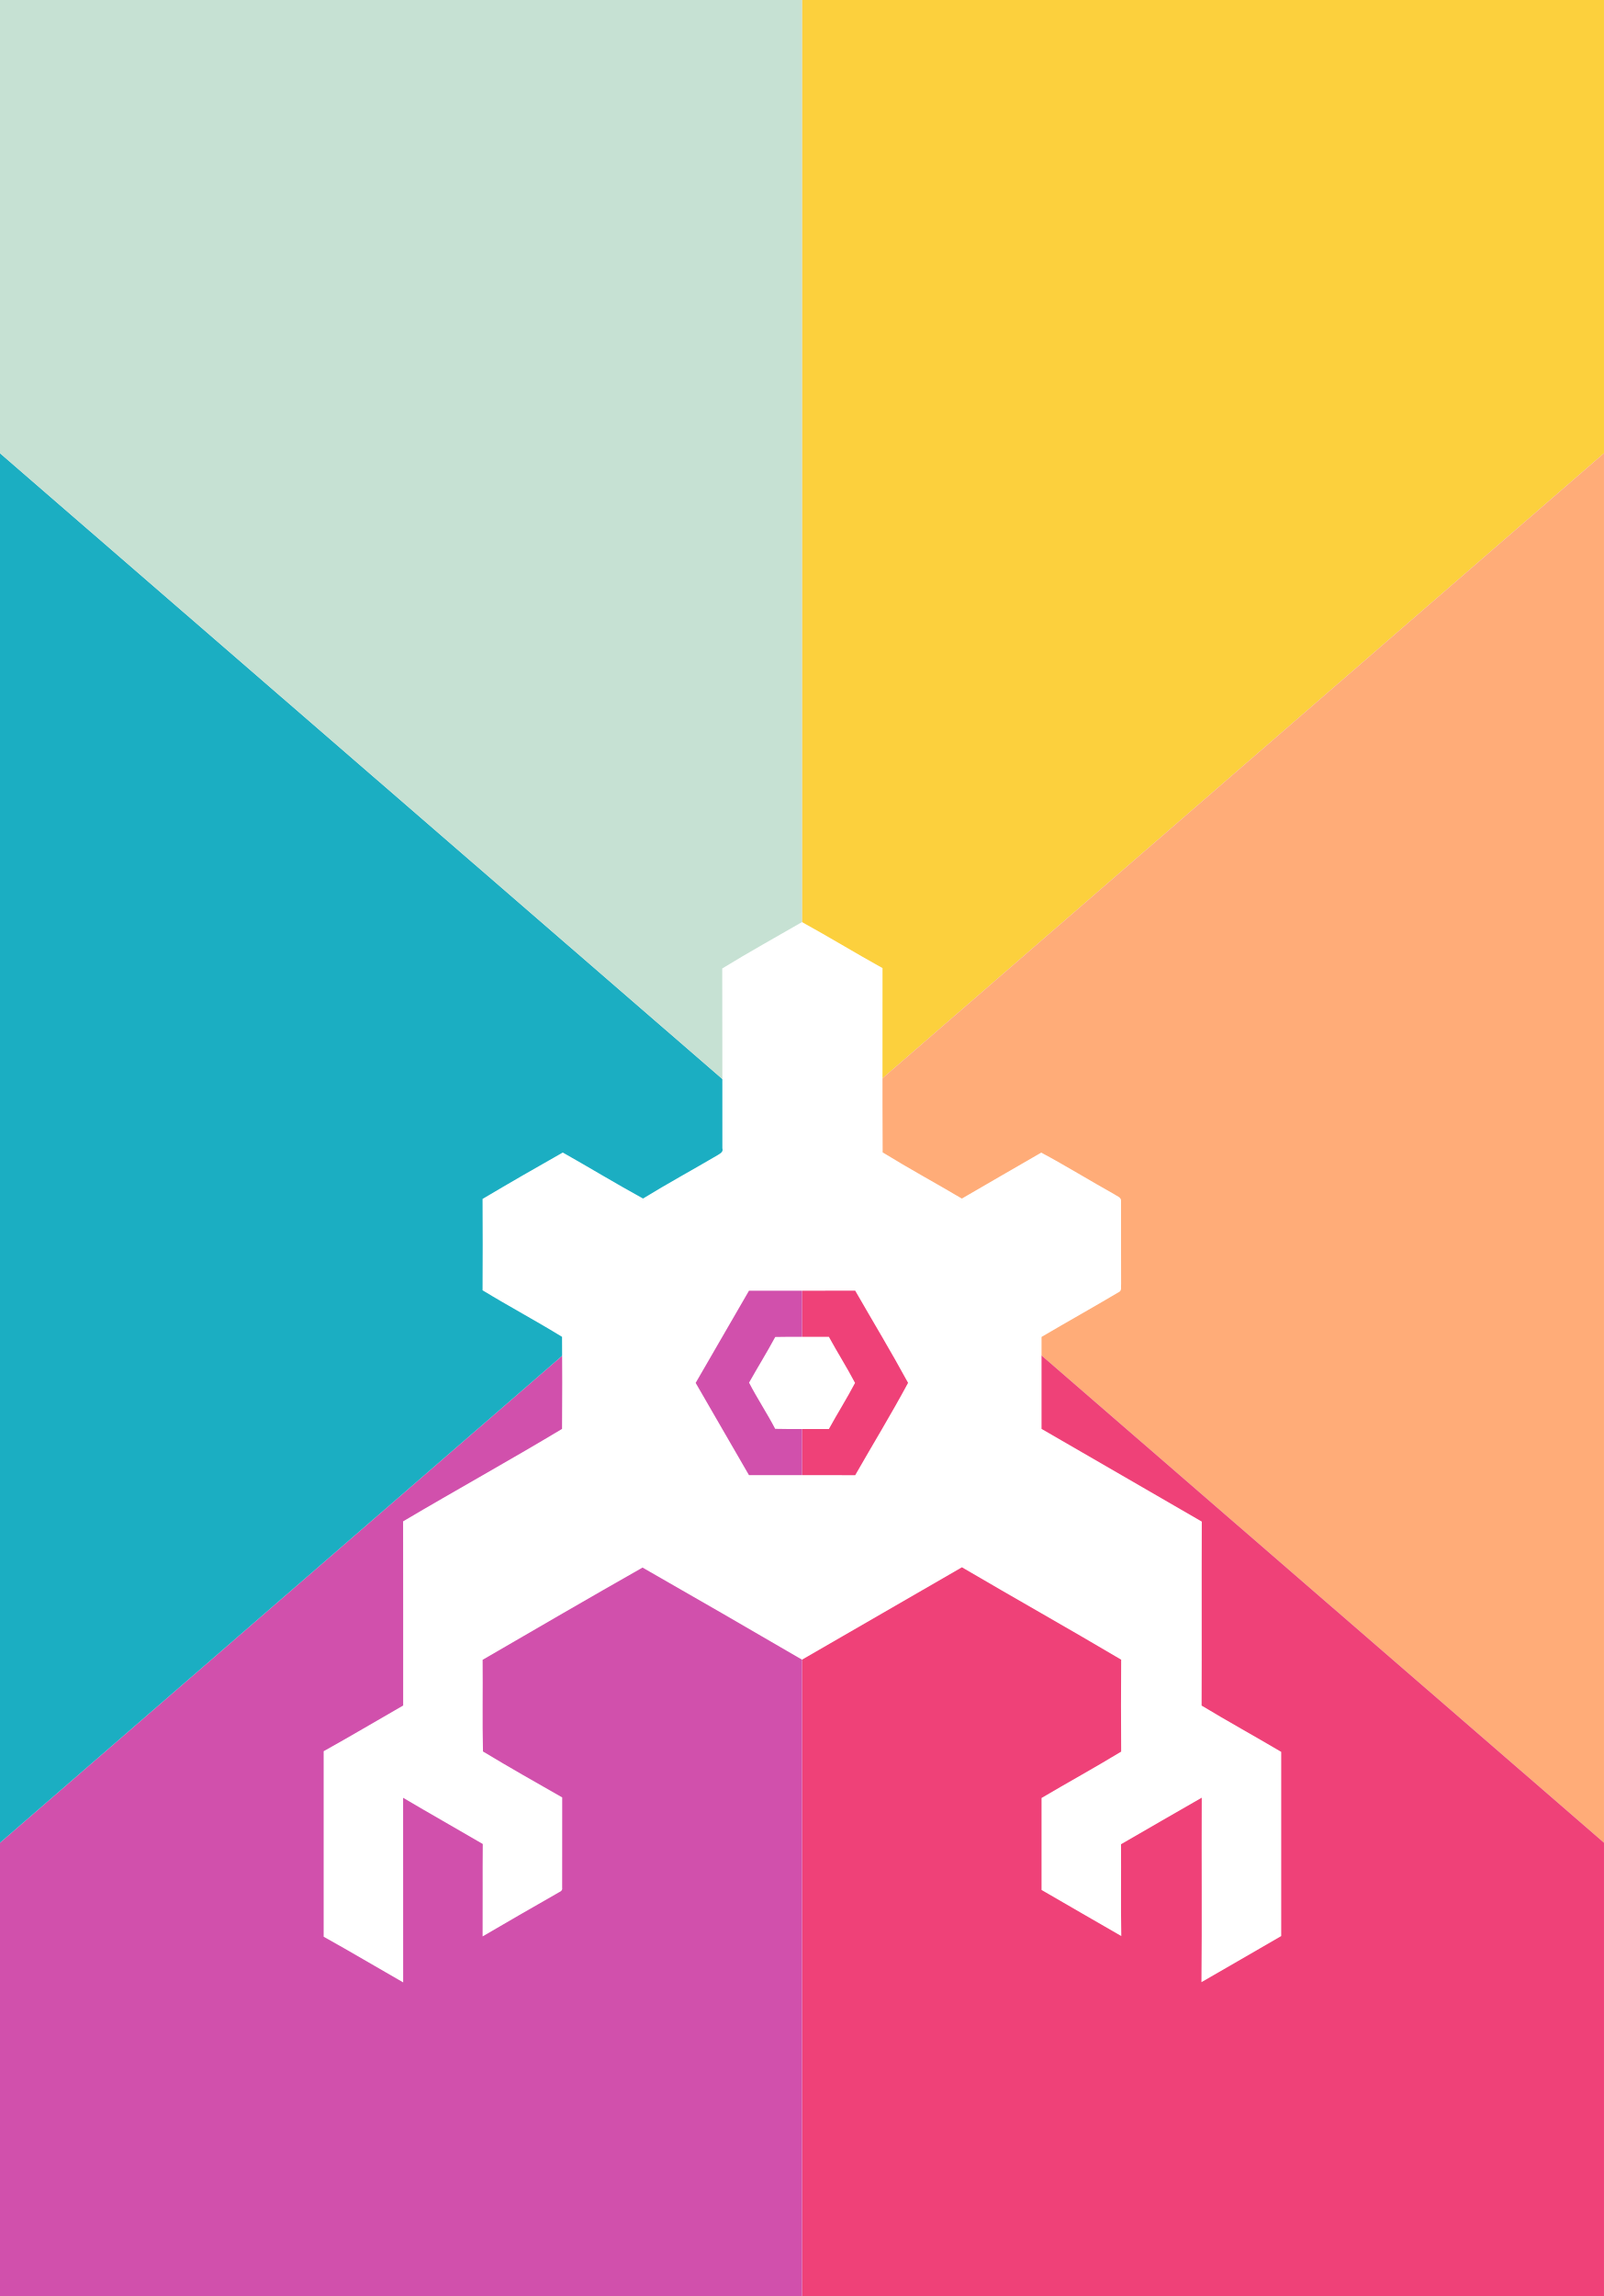
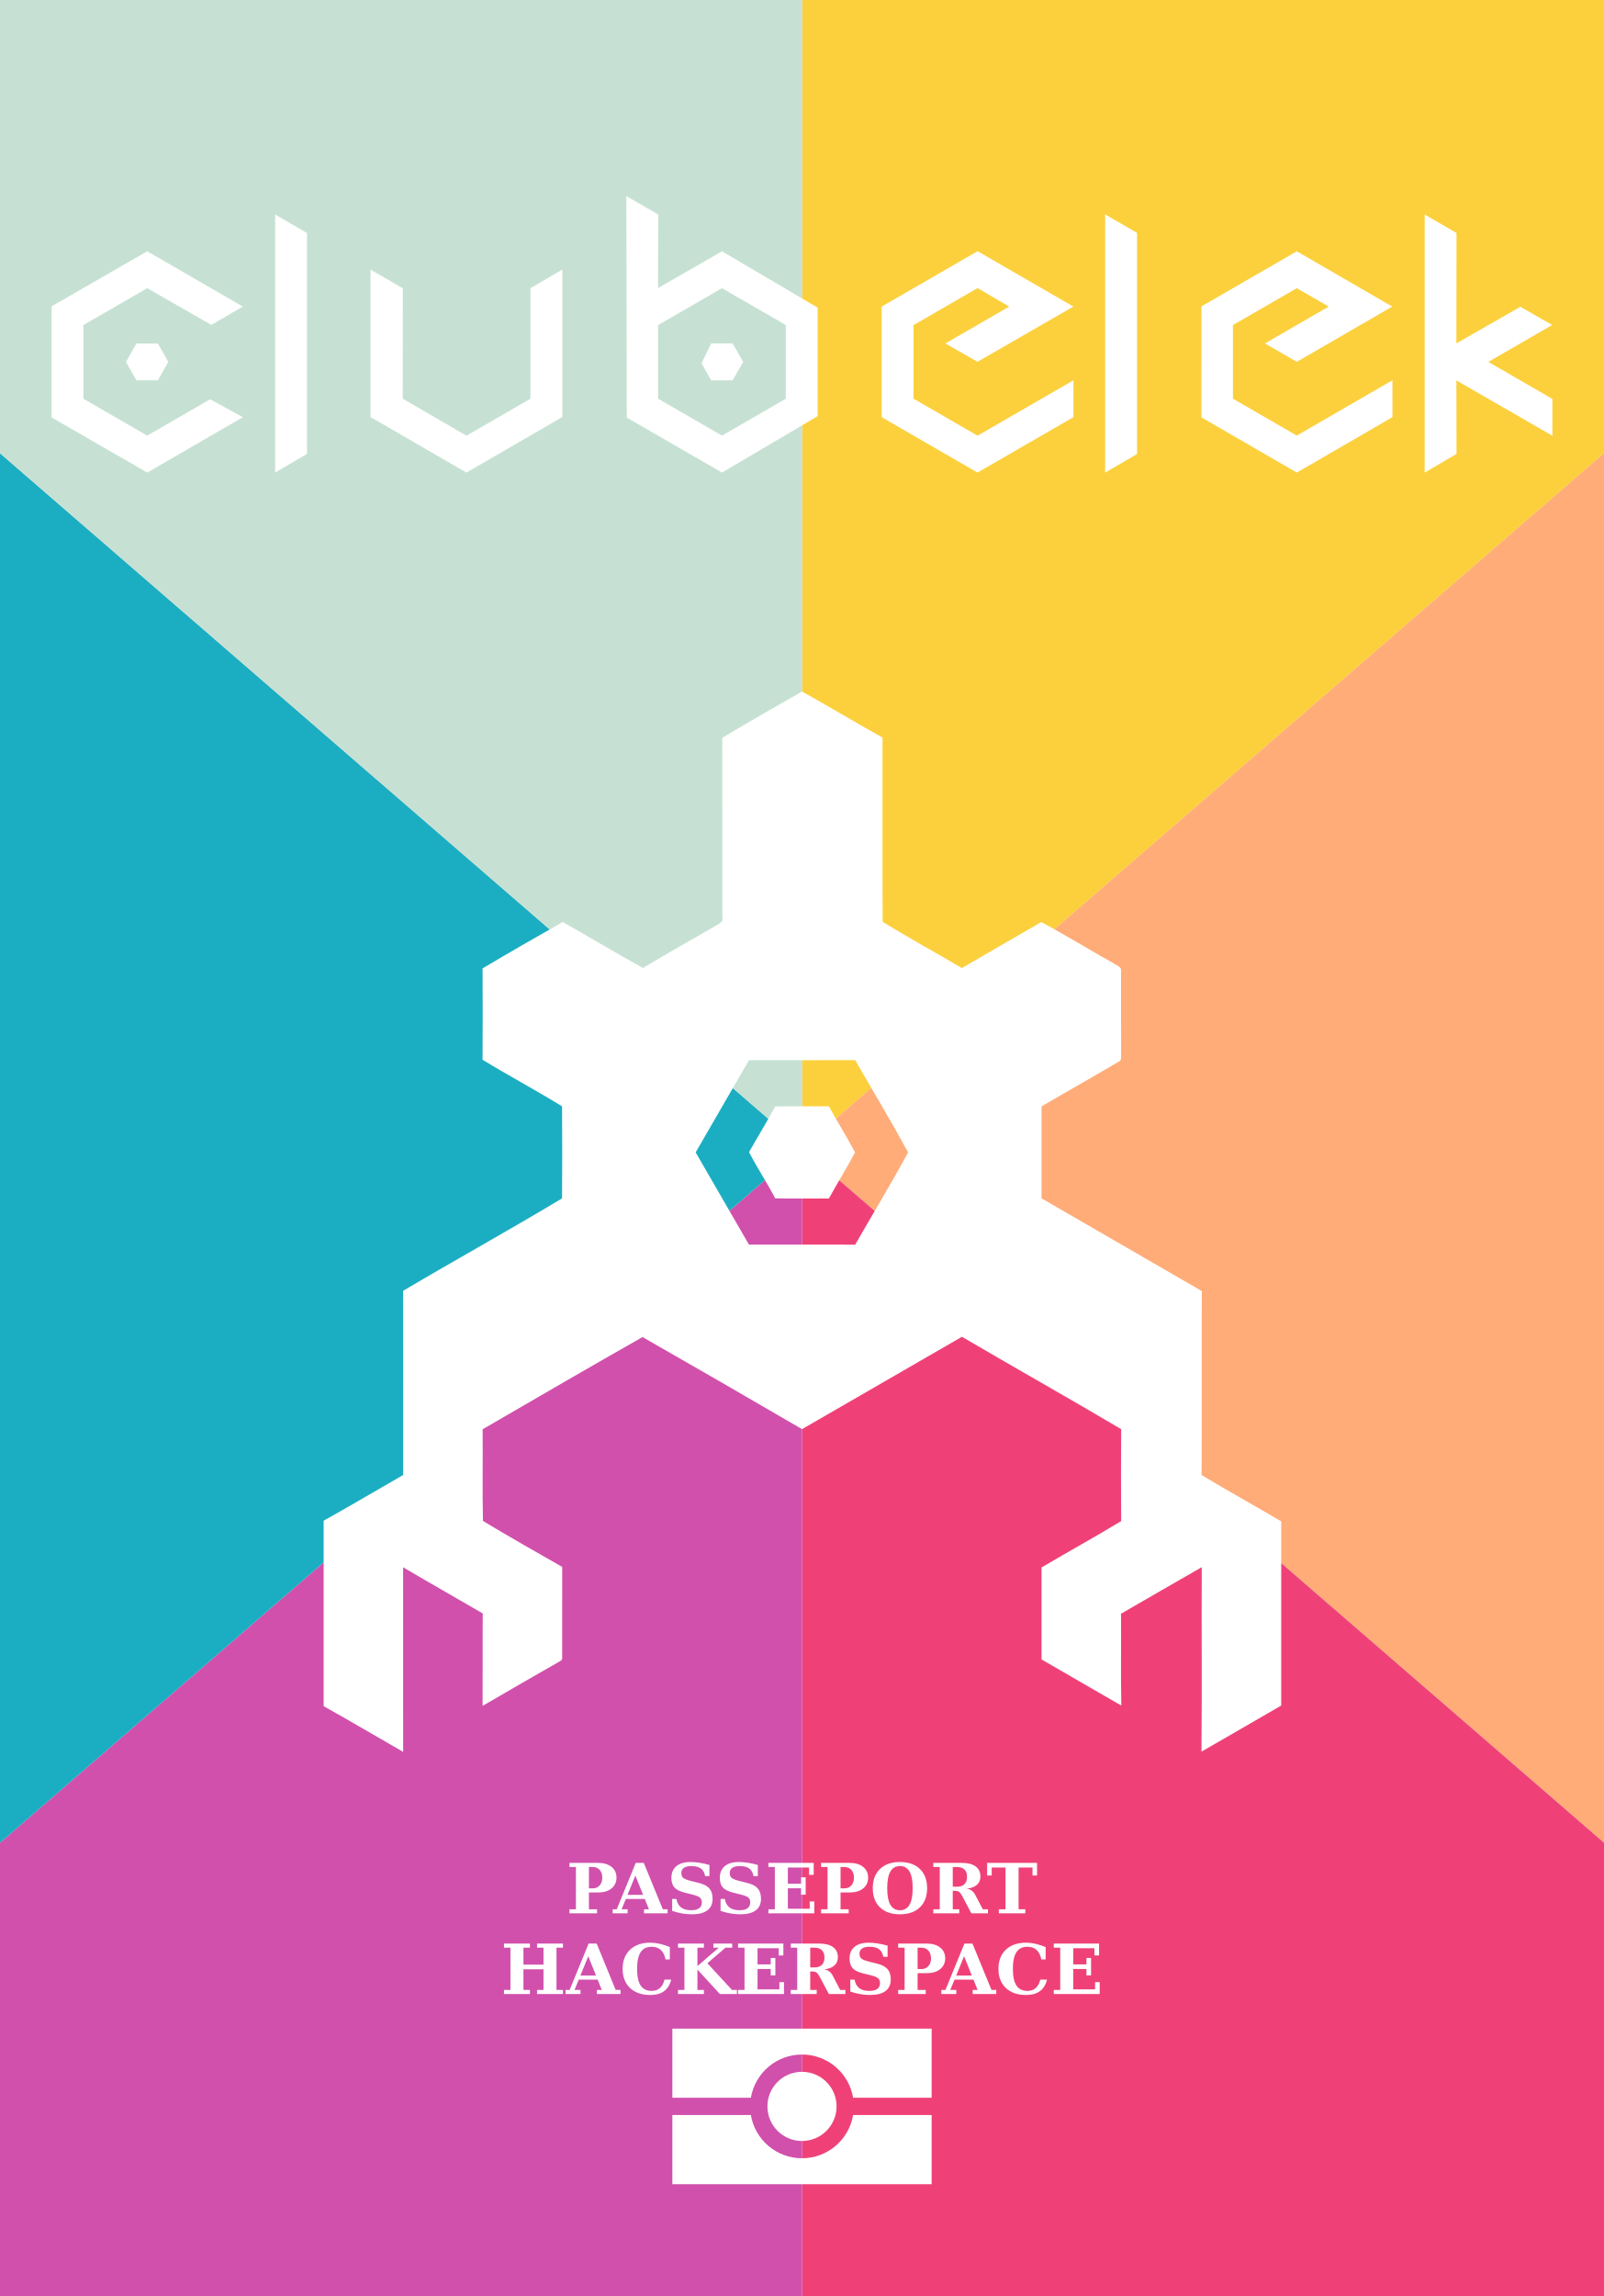
<svg xmlns="http://www.w3.org/2000/svg" width="696" height="996" version="1.1">
-   <style>
- 		#clk-emblem {
- 			transform: translate(140.4407px, 400px);
- 		}
- 	</style>
  <g id="background">
-     <polygon id="bg1" style="fill:#fcd03d" points="348,0 696,0 696,196.623 348,498" />
-     <polygon id="bg2" style="fill:#ffac78" points="348,498 696,196.623 696,799.377" />
-     <polygon id="bg3" style="fill:#ef4178" points="348,996 348,498 696,799.377 696,996" />
-     <polygon id="bg4" style="fill:#d150ac" points="348,996 348,498 0,799.377 0,996" />
-     <polygon id="bg5" style="fill:#1baec2" points="348,498 0,196.623 0,799.377" />
-     <polygon id="bg6" style="fill:#c6e1d3" points="348,0 0,0 0,196.623 348,498" />
+     <polygon id="bg1" fill="#fcd03d" points="348,0 696,0 696,196.623 348,498" />
+     <polygon id="bg2" fill="#ffac78" points="348,498 696,196.623 696,799.377" />
+     <polygon id="bg3" fill="#ef4178" points="348,996 348,498 696,799.377 696,996" />
+     <polygon id="bg4" fill="#d150ac" points="348,996 348,498 0,799.377 0,996" />
+     <polygon id="bg5" fill="#1baec2" points="348,498 0,196.623 0,799.377" />
+     <polygon id="bg6" fill="#c6e1d3" points="348,0 0,0 0,196.623 348,498" />
  </g>
-   <path id="clk-emblem" style="fill:#ffffff" d="m 207.559,0 c -11.55,6.67 -23.239,13.139 -34.609,20.109 0.11,26 -6.3e-4,52.01 0.059,78.02 0.54,1.64 -1.059,2.3 -2.109,3 -10.75,6.31 -21.699,12.269 -32.309,18.789 -11.74,-6.42 -23.171,-13.379 -34.831,-19.959 -11.67,6.59 -23.289,13.29 -34.809,20.13 0.08,13.21 0.08,26.421 0,39.641 11.37,6.93 23.171,13.219 34.491,20.189 0.1,13.31 0.11,26.631 0,39.941 -22.76,13.67 -46.09,26.56 -68.97,40.1 0.06,26.63 0.01,53.261 0.03,79.891 C 22.99,346.45 11.59,353.229 0,359.669 v 80.481 c 11.59,6.43 22.98,13.229 34.5,19.809 -0.01,-26.69 0.02,-53.39 -0.02,-80.08 11.46,6.79 23.071,13.319 34.561,20.039 -0.12,13.36 0.02,26.731 -0.07,40.091 10.66,-6.19 21.3,-12.421 32.03,-18.491 0.93,-0.71 2.811,-1.01 2.491,-2.58 0.04,-13.07 -0.011,-26.15 0.019,-39.22 -11.51,-6.56 -23.06,-13.09 -34.38,-19.93 -0.32,-13.25 -0.01,-26.52 -0.15,-39.77 23.1,-13.39 46.171,-26.849 69.391,-40.009 23.12,13.21 46.19,26.54 69.2,39.95 23.12,-13.39 46.259,-26.73 69.389,-40.07 22.96,13.47 46.181,26.51 69.091,40.07 -0.09,13.3 -0.09,26.601 0,39.891 -11.39,6.92 -23.08,13.329 -34.55,20.109 v 39.9 c 11.51,6.71 23.079,13.33 34.609,20 -0.26,-13.27 -0.019,-26.56 -0.119,-39.83 11.67,-6.74 23.33,-13.511 35.03,-20.191 -0.13,26.67 0.14,53.35 -0.13,80.02 11.53,-6.67 23.099,-13.29 34.609,-20 v -79.9 c -11.47,-6.77 -23.141,-13.2 -34.541,-20.08 0.12,-26.6 -0.029,-53.211 0.081,-79.811 -23.15,-13.47 -46.391,-26.759 -69.541,-40.219 v -39.891 c 11.16,-6.56 22.469,-12.88 33.609,-19.48 1.36,-0.64 0.74,-2.36 0.92,-3.52 -0.07,-11.98 0.01,-23.961 -0.03,-35.941 0.19,-1.65 -1.79,-2.099 -2.82,-2.889 -10.65,-5.94 -21.05,-12.38 -31.8,-18.13 -11.47,6.67 -23.01,13.229 -34.45,19.939 -11.42,-6.75 -23.11,-13.089 -34.37,-20.039 -0.15,-26.64 -0.019,-53.301 -0.059,-79.941 C 230.77,13.469 219.309,6.45 207.559,0 Z m 23.081,159.88 c 7.65,13.33 15.62,26.51 22.95,40 -7.27,13.53 -15.321,26.69 -22.941,40.05 -15.36,-0.05 -30.73,-0.01 -46.1,-0.02 -7.76,-13.3 -15.38,-26.699 -23.13,-40.009 7.77,-13.3 15.359,-26.691 23.139,-39.991 15.36,-0.02 30.721,0.04 46.081,-0.03 z m -23.055,20.02 c -3.881,-0.007 -7.761,-3.1e-4 -11.636,0.08 -3.61,6.7 -7.639,13.179 -11.359,19.809 3.5,6.81 7.789,13.231 11.339,20.041 7.76,0.18 15.53,0.03 23.3,0.08 3.67,-6.73 7.8,-13.21 11.35,-20 -3.56,-6.79 -7.68,-13.27 -11.35,-20 -3.88,0.02 -7.763,-0.002 -11.644,-0.009 z" />
+   <path id="clk-emblem" fill="#ffffff" transform="translate(140.4407,300)" d="m 207.559,0 c -11.55,6.67 -23.239,13.139 -34.609,20.109 0.11,26 -6.3e-4,52.01 0.059,78.02 0.54,1.64 -1.059,2.3 -2.109,3 -10.75,6.31 -21.699,12.269 -32.309,18.789 -11.74,-6.42 -23.171,-13.379 -34.831,-19.959 -11.67,6.59 -23.289,13.29 -34.809,20.13 0.08,13.21 0.08,26.421 0,39.641 11.37,6.93 23.171,13.219 34.491,20.189 0.1,13.31 0.11,26.631 0,39.941 -22.76,13.67 -46.09,26.56 -68.97,40.1 0.06,26.63 0.01,53.261 0.03,79.891 C 22.99,346.45 11.59,353.229 0,359.669 v 80.481 c 11.59,6.43 22.98,13.229 34.5,19.809 -0.01,-26.69 0.02,-53.39 -0.02,-80.08 11.46,6.79 23.071,13.319 34.561,20.039 -0.12,13.36 0.02,26.731 -0.07,40.091 10.66,-6.19 21.3,-12.421 32.03,-18.491 0.93,-0.71 2.811,-1.01 2.491,-2.58 0.04,-13.07 -0.011,-26.15 0.019,-39.22 -11.51,-6.56 -23.06,-13.09 -34.38,-19.93 -0.32,-13.25 -0.01,-26.52 -0.15,-39.77 23.1,-13.39 46.171,-26.849 69.391,-40.009 23.12,13.21 46.19,26.54 69.2,39.95 23.12,-13.39 46.259,-26.73 69.389,-40.07 22.96,13.47 46.181,26.51 69.091,40.07 -0.09,13.3 -0.09,26.601 0,39.891 -11.39,6.92 -23.08,13.329 -34.55,20.109 v 39.9 c 11.51,6.71 23.079,13.33 34.609,20 -0.26,-13.27 -0.019,-26.56 -0.119,-39.83 11.67,-6.74 23.33,-13.511 35.03,-20.191 -0.13,26.67 0.14,53.35 -0.13,80.02 11.53,-6.67 23.099,-13.29 34.609,-20 v -79.9 c -11.47,-6.77 -23.141,-13.2 -34.541,-20.08 0.12,-26.6 -0.029,-53.211 0.081,-79.811 -23.15,-13.47 -46.391,-26.759 -69.541,-40.219 v -39.891 c 11.16,-6.56 22.469,-12.88 33.609,-19.48 1.36,-0.64 0.74,-2.36 0.92,-3.52 -0.07,-11.98 0.01,-23.961 -0.03,-35.941 0.19,-1.65 -1.79,-2.099 -2.82,-2.889 -10.65,-5.94 -21.05,-12.38 -31.8,-18.13 -11.47,6.67 -23.01,13.229 -34.45,19.939 -11.42,-6.75 -23.11,-13.089 -34.37,-20.039 -0.15,-26.64 -0.019,-53.301 -0.059,-79.941 C 230.77,13.469 219.309,6.45 207.559,0 Z m 23.081,159.88 c 7.65,13.33 15.62,26.51 22.95,40 -7.27,13.53 -15.321,26.69 -22.941,40.05 -15.36,-0.05 -30.73,-0.01 -46.1,-0.02 -7.76,-13.3 -15.38,-26.699 -23.13,-40.009 7.77,-13.3 15.359,-26.691 23.139,-39.991 15.36,-0.02 30.721,0.04 46.081,-0.03 z m -23.055,20.02 c -3.881,-0.007 -7.761,-3.1e-4 -11.636,0.08 -3.61,6.7 -7.639,13.179 -11.359,19.809 3.5,6.81 7.789,13.231 11.339,20.041 7.76,0.18 15.53,0.03 23.3,0.08 3.67,-6.73 7.8,-13.21 11.35,-20 -3.56,-6.79 -7.68,-13.27 -11.35,-20 -3.88,0.02 -7.763,-0.002 -11.644,-0.009 z" />
+   <g id="clk-text" fill="#ffffff" transform="translate(22.39005,205) scale(0.3,-0.3)">
+     <polygon id="txlt1" points="122.613,186.640 153.720,186.707 168.800,160.000 153.720,133.373 122.600,133.453 107.600,160.040" />
+     <polygon id="txlt2" points="276.6,240.04 138.293,319.973 0,240.373 0,79.707 138.373,0 276.6,80.04 229.333,106 138.373,53.453 45.973,106.773 45.973,213.307 138.373,266.627 230.987,213.533" />
+     <polygon id="txlt3" points="323.347,373.107 369.400,346.427 369.387,26.933 323.347,0" />
+     <polygon id="txlt4" points="461.280,293.493 508.053,266.480 507.933,106.787 600.08,53.333 692.653,106.8 692.64,266.64 738.707,293.533 738.733,80.307 600.027,0 461.28,80.253" />
+     <polygon id="txlt5" points="954.053,186.707 984.947,186.733 1000.387,160.04 984.933,133.333 954.053,133.373 939.987,158.08" />
+     <path id="txlt6" fill-rule="evenodd" d="M831.347,399.773 L877.4,373.133 L877.200,266.813 L969.654,319.973 L1108,238.507 L1108,81.56 L969.68,0 L831.907,79.533 Z M969.640,266.627 L1062,213.293 L1062,106.787 L969.653,53.453 L877.267,106.76 L877.267,213.32 Z" />
+     <polygon id="txlt7" points="1339.307,320.107 1477.907,240.040 1339.213,160.160 1292.787,186.707 1385.067,240.027 1339.293,266.760 1246.627,213.187 1246.627,106.893 1339.293,53.320 1477.987,133.427 1478,80.107 1339.173,0 1200.627,80.107 1200.627,239.973" />
+     <polygon id="txlt8" points="1523.827,373.28 1570,346.613 1570,26.8 1523.840,0" />
+     <polygon id="txlt9" points="1801.027,319.973 1939.093,240.040 1801.040,160.107 1754.947,186.707 1847.187,240.040 1801.040,266.627 1708.667,213.280 1708.667,106.813 1801.013,53.453 1939.360,133.453 1939.373,80.133 1801.027,0 1663.093,79.867 1663.147,240.253" />
+     <polygon id="txlt10" points="1986.013,373.093 2032.067,346.453 2031.867,186.813 2124.413,239.773 2170.413,213.373 2078.107,160.040 2170.733,106.440 2170.720,53.253 2031.867,133.267 2032.067,26.960 1986.013,0" />
+   </g>
+   <text id="passeport-text" x="348" y="830" text-anchor="middle" fill="#ffffff" font-size="30" font-family="DejaVu Serif" font-weight="bold">PASSEPORT</text>
+   <text id="hacker-text" x="348" y="865" text-anchor="middle" fill="#ffffff" font-size="30" font-family="DejaVu Serif" font-weight="bold">HACKERSPACE</text>
+   <g id="passport-logo" transform="translate(291.75,880)scale(0.75)" fill="#ffffff">
+     <path id="pplg1" d="M0,0 L150,0 L150,40 L104.58,40 A30 30 0 0 0 45.42,40 L0,40 Z" />
+     <path id="pplg2" d="M0,90 L150,90 L150,50 L104.58,50 A30 30 0 0 1 45.42,50 L0,50 Z" />
+     <circle id="pplg3" cx="75" cy="45" r="20" />
+   </g>
</svg>
